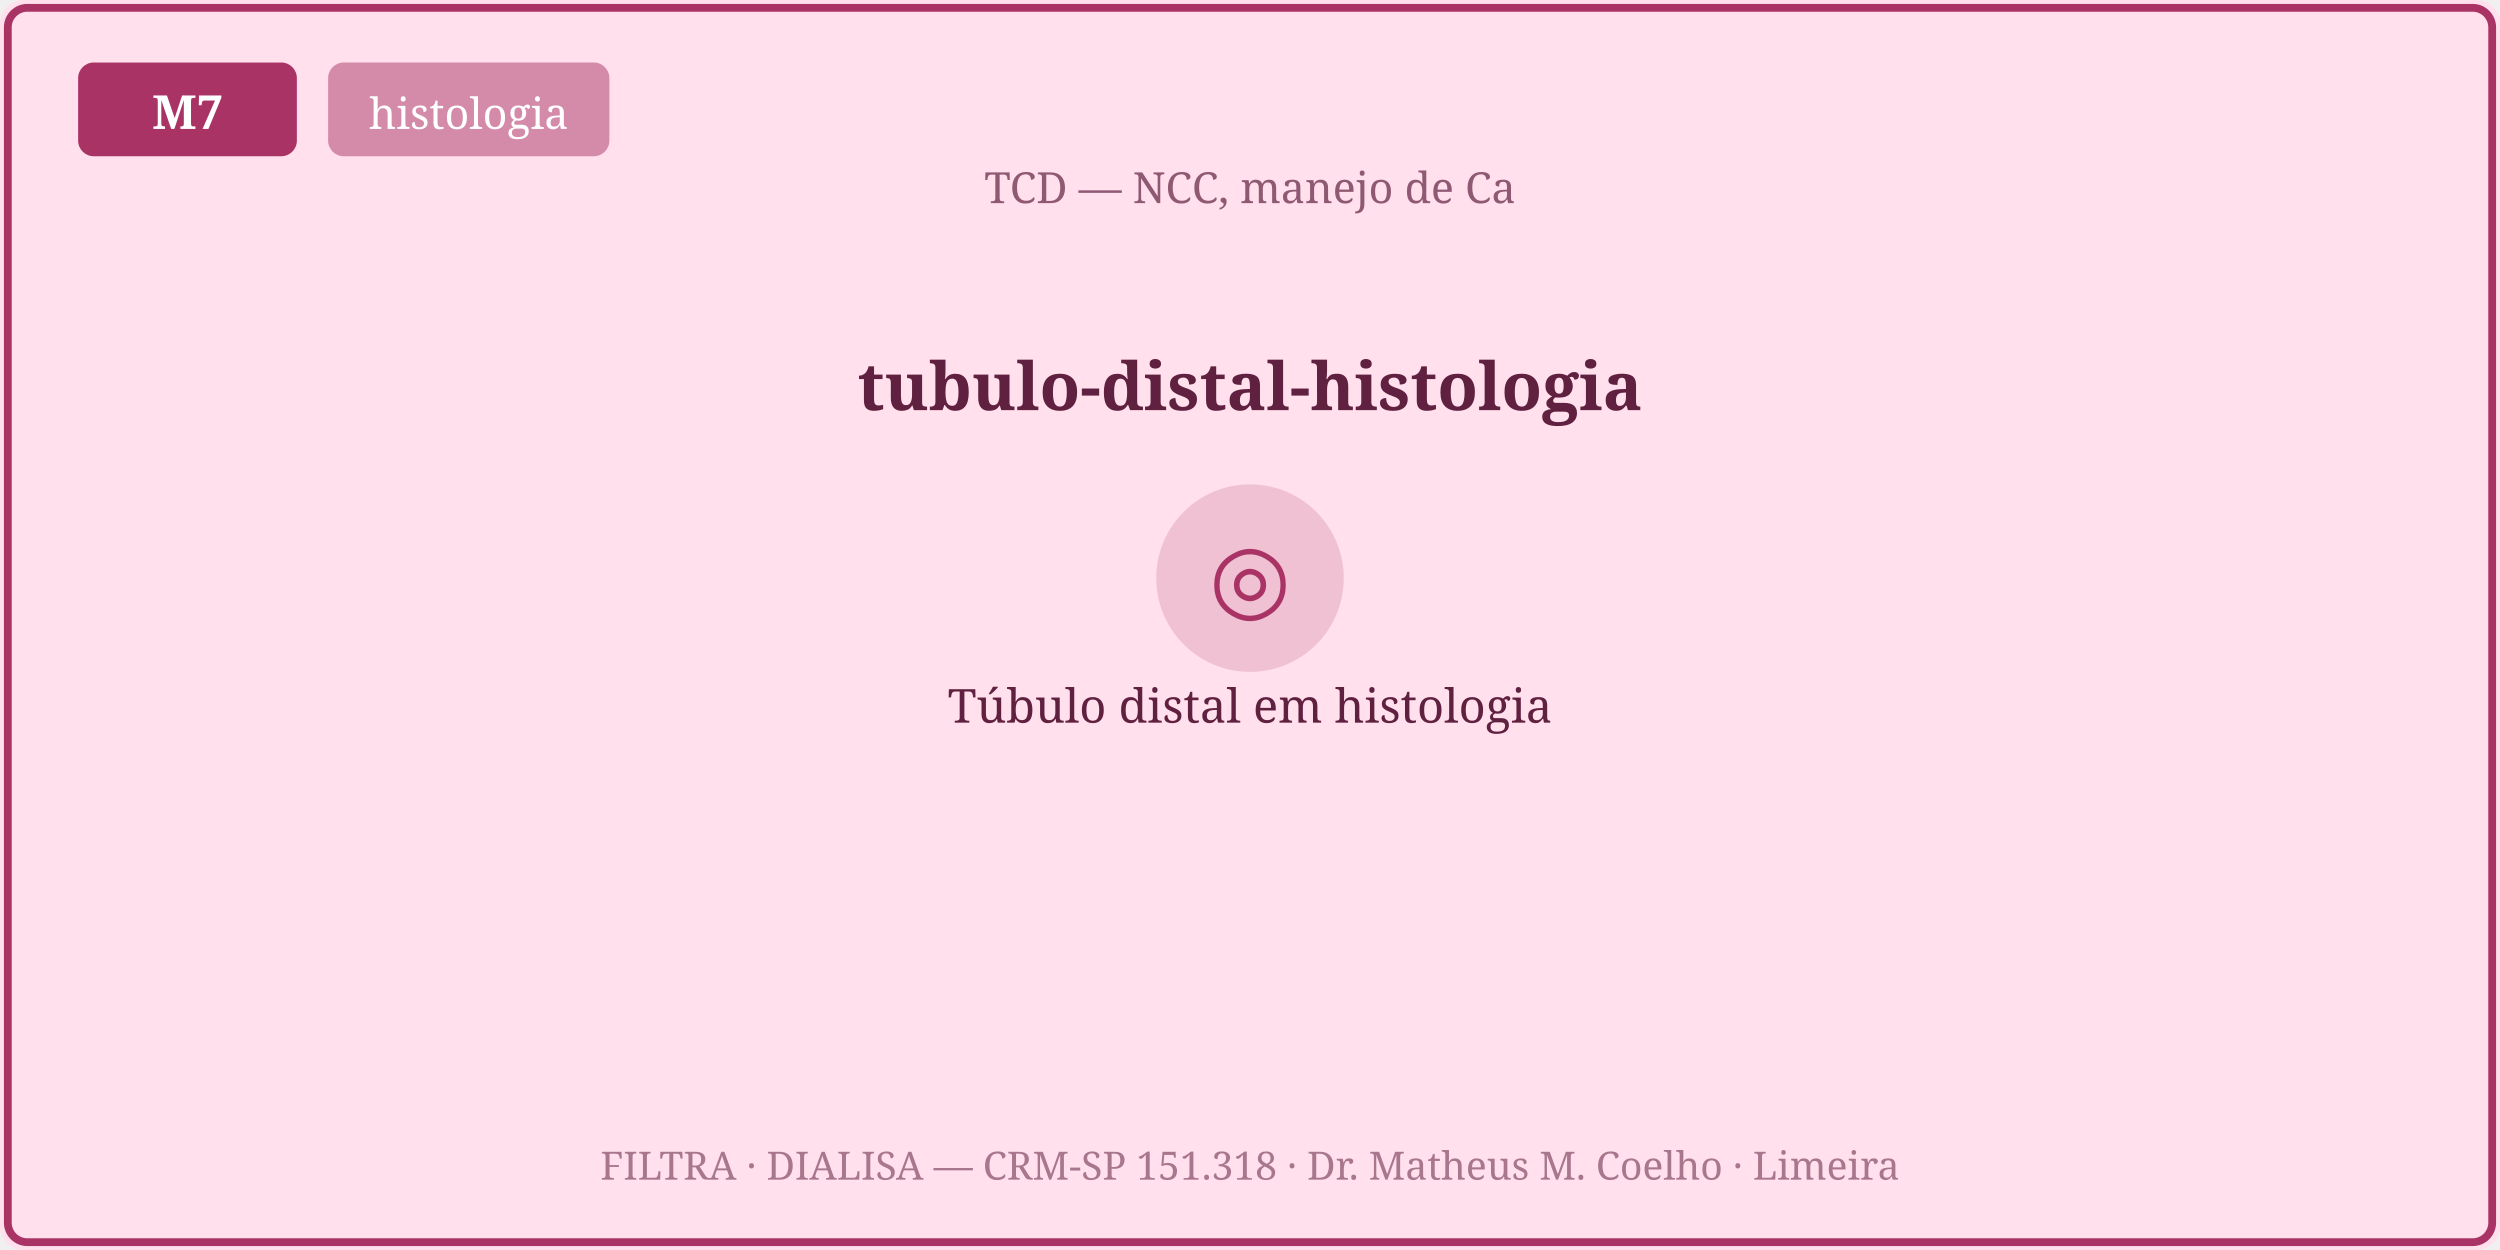
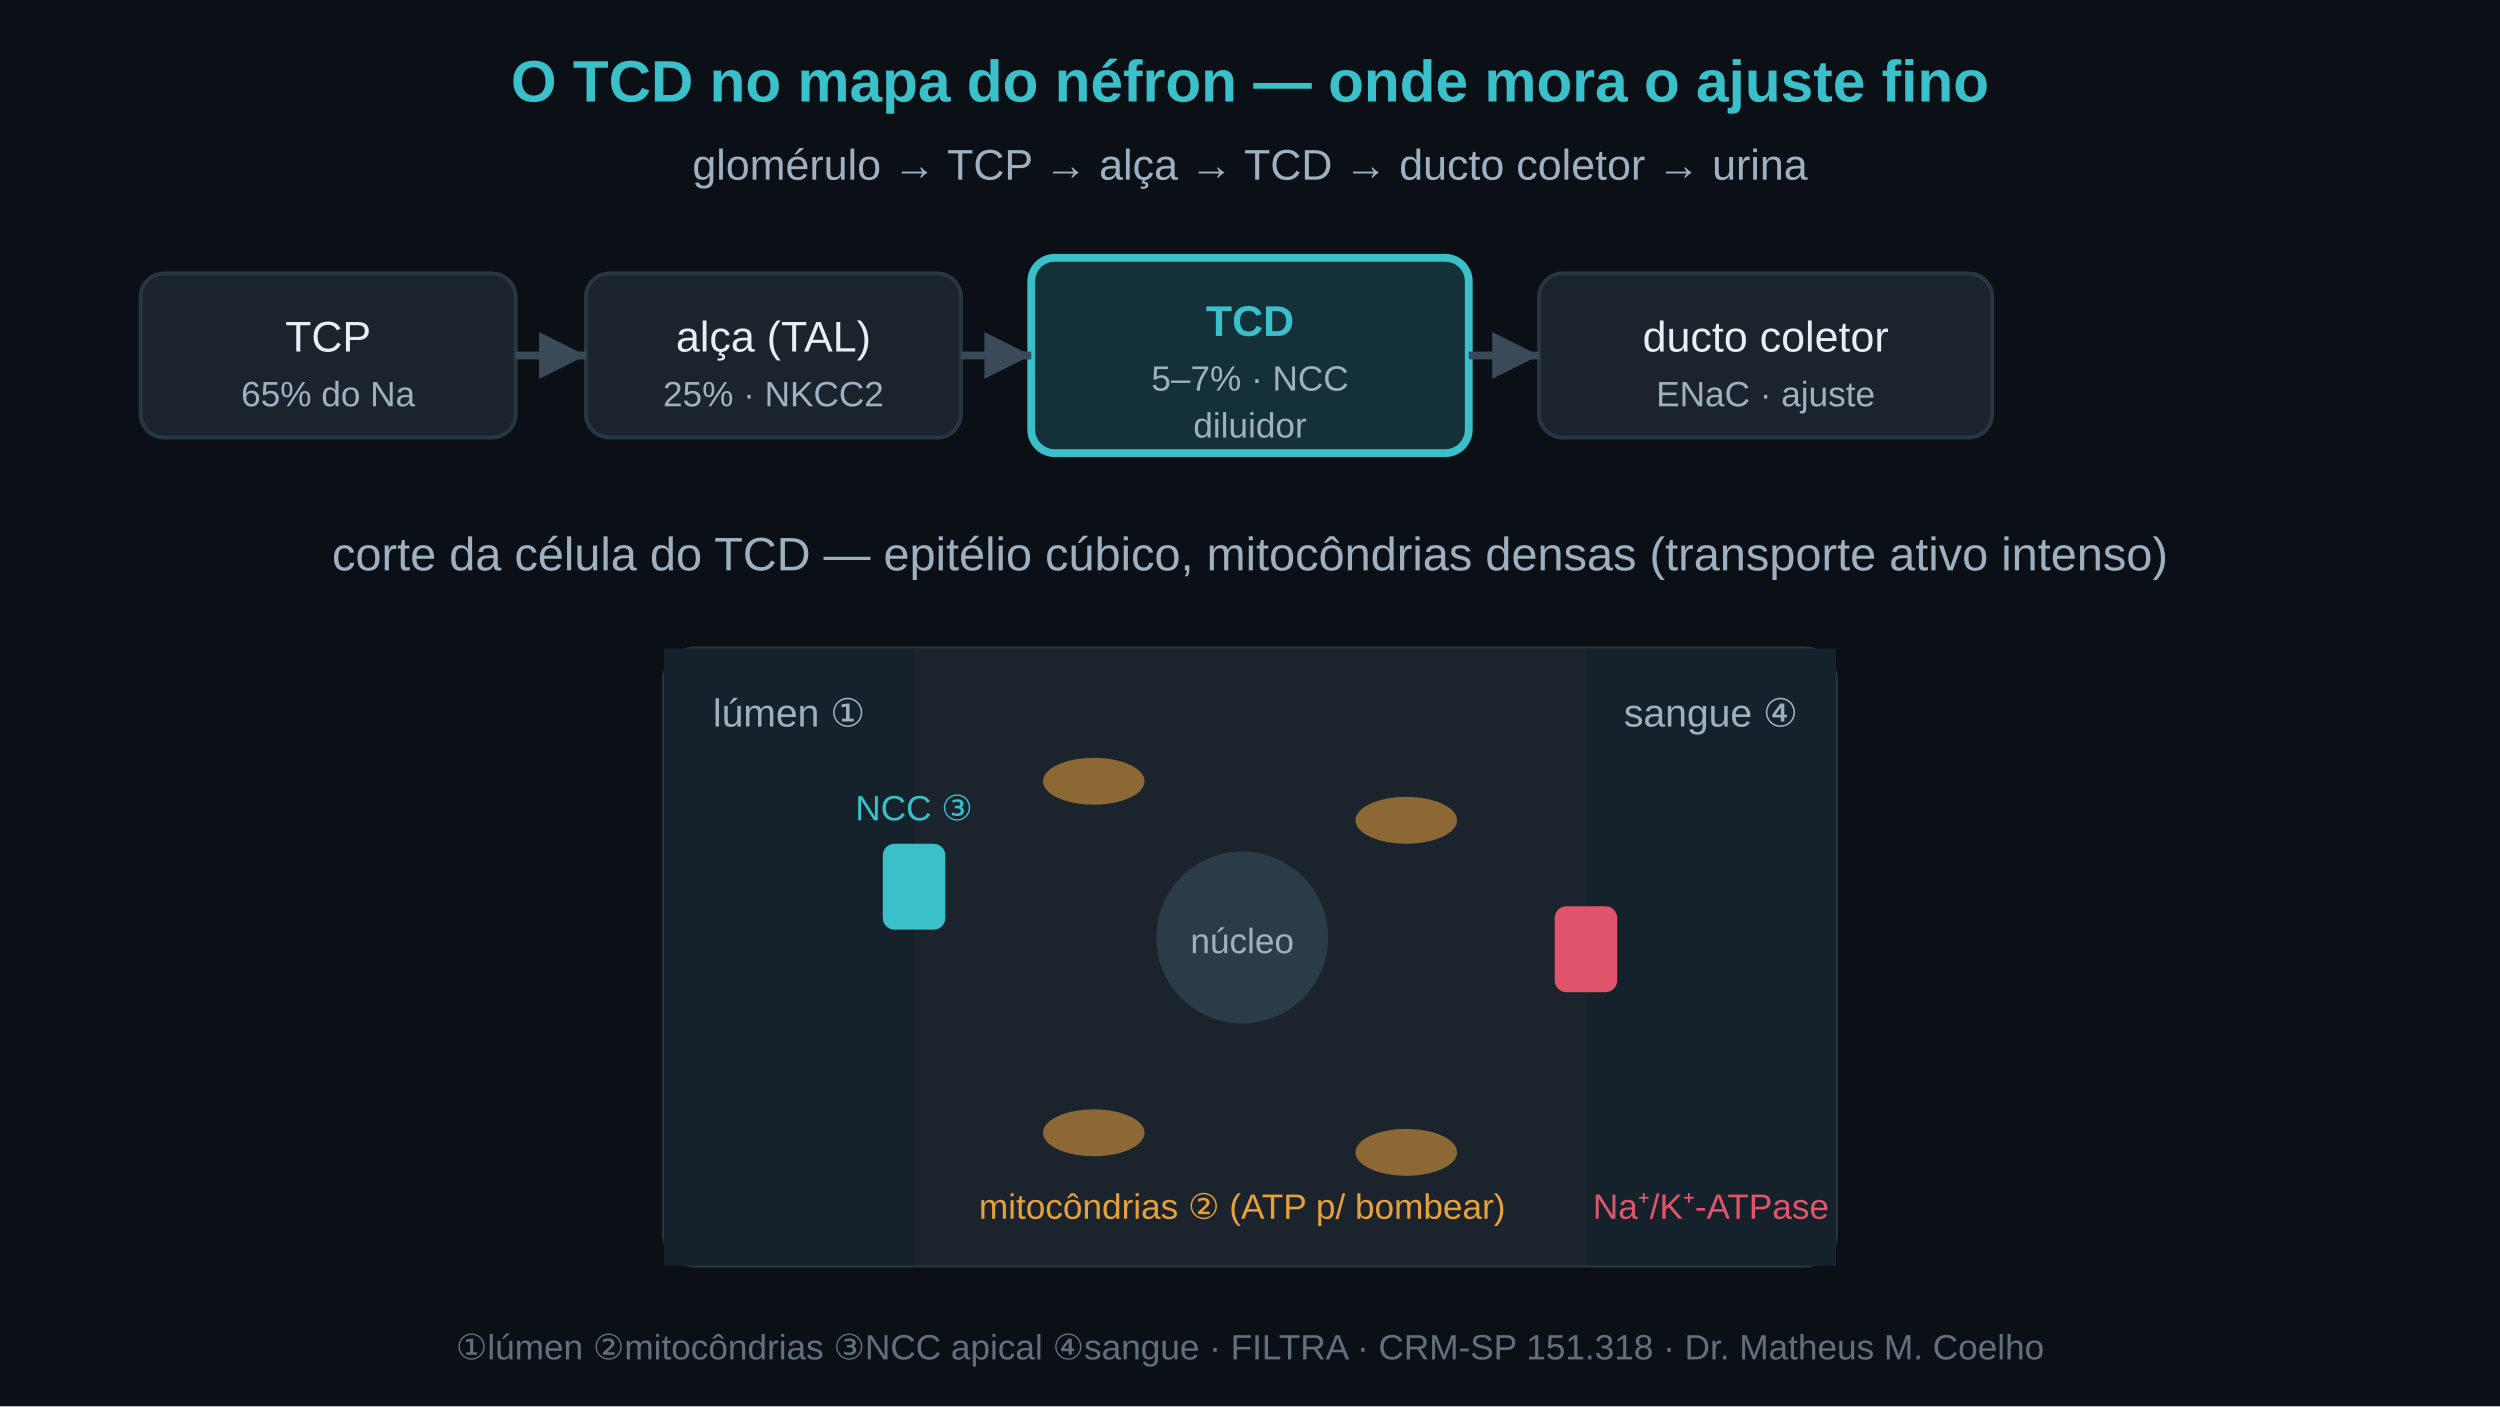
- <svg xmlns="http://www.w3.org/2000/svg" viewBox="0 0 640 320" font-family="Georgia,serif">
-   <rect width="640" height="320" fill="#ffe0ec" rx="6" />
-   <rect x="2" y="2" width="636" height="316" rx="5" fill="none" stroke="#aa3366" stroke-width="2" />
-   <rect x="20" y="16" width="56" height="24" rx="4" fill="#aa3366" />
-   <text x="48" y="33" text-anchor="middle" font-size="12" font-weight="bold" fill="white">M7</text>
-   <rect x="84" y="16" width="72" height="24" rx="4" fill="#aa3366" opacity="0.5" />
-   <text x="120" y="33" text-anchor="middle" font-size="11" fill="white">histologia</text>
-   <text x="320" y="52" text-anchor="middle" font-size="11" fill="#602040" opacity="0.7">TCD — NCC, manejo de Ca</text>
-   <text x="320" y="105" text-anchor="middle" font-size="17" font-weight="bold" fill="#602040">tubulo-distal-histologia</text>
-   <circle cx="320" cy="148" r="24" fill="#aa3366" opacity="0.18" />
-   <text x="320" y="156" text-anchor="middle" font-size="24" fill="#aa3366">◎</text>
-   <text x="320" y="185" text-anchor="middle" font-size="12" fill="#602040">Túbulo distal em histologia</text>
-   <text x="320" y="302" text-anchor="middle" font-size="10" fill="#602040" opacity="0.55">FILTRA · DIALISA — CRM-SP 151.318 · Dr. Matheus M. Coelho · Limeira</text>
+ <svg xmlns="http://www.w3.org/2000/svg" viewBox="0 0 640 360" font-family="system-ui,Segoe UI,Arial,sans-serif">
+   <rect width="640" height="360" fill="#0a1016" />
+   <text x="320" y="26" text-anchor="middle" font-size="15" font-weight="bold" fill="#39c0c8">O TCD no mapa do néfron — onde mora o ajuste fino</text>
+   <text x="320" y="46" text-anchor="middle" font-size="11" fill="#9fb1c0">glomérulo → TCP → alça → TCD → ducto coletor → urina</text>
+   <defs>
+     <marker id="ah" markerWidth="9" markerHeight="9" refX="6" refY="3" orient="auto">
+       <path d="M0,0 L6,3 L0,6" fill="#3a4a58" />
+     </marker>
+   </defs>
+   <rect x="36" y="70" width="96" height="42" rx="6" fill="#1b242d" stroke="#283642" />
+   <text x="84" y="90" text-anchor="middle" font-size="11" fill="#e7eef4">TCP</text>
+   <text x="84" y="104" text-anchor="middle" font-size="9" fill="#9fb1c0">65% do Na</text>
+   <rect x="150" y="70" width="96" height="42" rx="6" fill="#1b242d" stroke="#283642" />
+   <text x="198" y="90" text-anchor="middle" font-size="11" fill="#e7eef4">alça (TAL)</text>
+   <text x="198" y="104" text-anchor="middle" font-size="9" fill="#9fb1c0">25% · NKCC2</text>
+   <rect x="264" y="66" width="112" height="50" rx="6" fill="#143038" stroke="#39c0c8" stroke-width="2" />
+   <text x="320" y="86" text-anchor="middle" font-size="11" font-weight="bold" fill="#39c0c8">TCD</text>
+   <text x="320" y="100" text-anchor="middle" font-size="9" fill="#9fb1c0">5–7% · NCC</text>
+   <text x="320" y="112" text-anchor="middle" font-size="9" fill="#9fb1c0">diluidor</text>
+   <rect x="394" y="70" width="116" height="42" rx="6" fill="#1b242d" stroke="#283642" />
+   <text x="452" y="90" text-anchor="middle" font-size="11" fill="#e7eef4">ducto coletor</text>
+   <text x="452" y="104" text-anchor="middle" font-size="9" fill="#9fb1c0">ENaC · ajuste</text>
+   <g stroke="#3a4a58" stroke-width="2" fill="none" marker-end="url(#ah)">
+     <path d="M132 91 L150 91" />
+     <path d="M246 91 L264 91" />
+     <path d="M376 91 L394 91" />
+   </g>
+   <text x="320" y="146" text-anchor="middle" font-size="12" fill="#9fb1c0">corte da célula do TCD — epitélio cúbico, mitocôndrias densas (transporte ativo intenso)</text>
+   <rect x="170" y="166" width="300" height="158" rx="8" fill="#10171e" stroke="#283642" />
+   <rect x="170" y="166" width="64" height="158" fill="#16222b" />
+   <text x="202" y="186" text-anchor="middle" font-size="10" fill="#9fb1c0">lúmen ①</text>
+   <rect x="234" y="166" width="172" height="158" fill="#1b242d" />
+   <circle cx="318" cy="240" r="22" fill="#2a3c48" />
+   <text x="318" y="244" text-anchor="middle" font-size="9" fill="#9fb1c0">núcleo</text>
+   <g fill="#e8a13a" opacity="0.55">
+     <ellipse cx="280" cy="200" rx="13" ry="6" />
+     <ellipse cx="360" cy="210" rx="13" ry="6" />
+     <ellipse cx="280" cy="290" rx="13" ry="6" />
+     <ellipse cx="360" cy="295" rx="13" ry="6" />
+   </g>
+   <text x="318" y="312" text-anchor="middle" font-size="9" fill="#e8a13a">mitocôndrias ② (ATP p/ bombear)</text>
+   <rect x="226" y="216" width="16" height="22" rx="3" fill="#39c0c8" />
+   <text x="234" y="210" text-anchor="middle" font-size="9" fill="#39c0c8">NCC ③</text>
+   <rect x="406" y="166" width="64" height="158" fill="#16222b" />
+   <text x="438" y="186" text-anchor="middle" font-size="10" fill="#9fb1c0">sangue ④</text>
+   <rect x="398" y="232" width="16" height="22" rx="3" fill="#e0556b" />
+   <text x="438" y="312" text-anchor="middle" font-size="9" fill="#e0556b">Na⁺/K⁺-ATPase</text>
+   <text x="320" y="348" text-anchor="middle" font-size="9" fill="#9fb1c0" opacity="0.6">①lúmen ②mitocôndrias ③NCC apical ④sangue · FILTRA · CRM-SP 151.318 · Dr. Matheus M. Coelho</text>
</svg>
